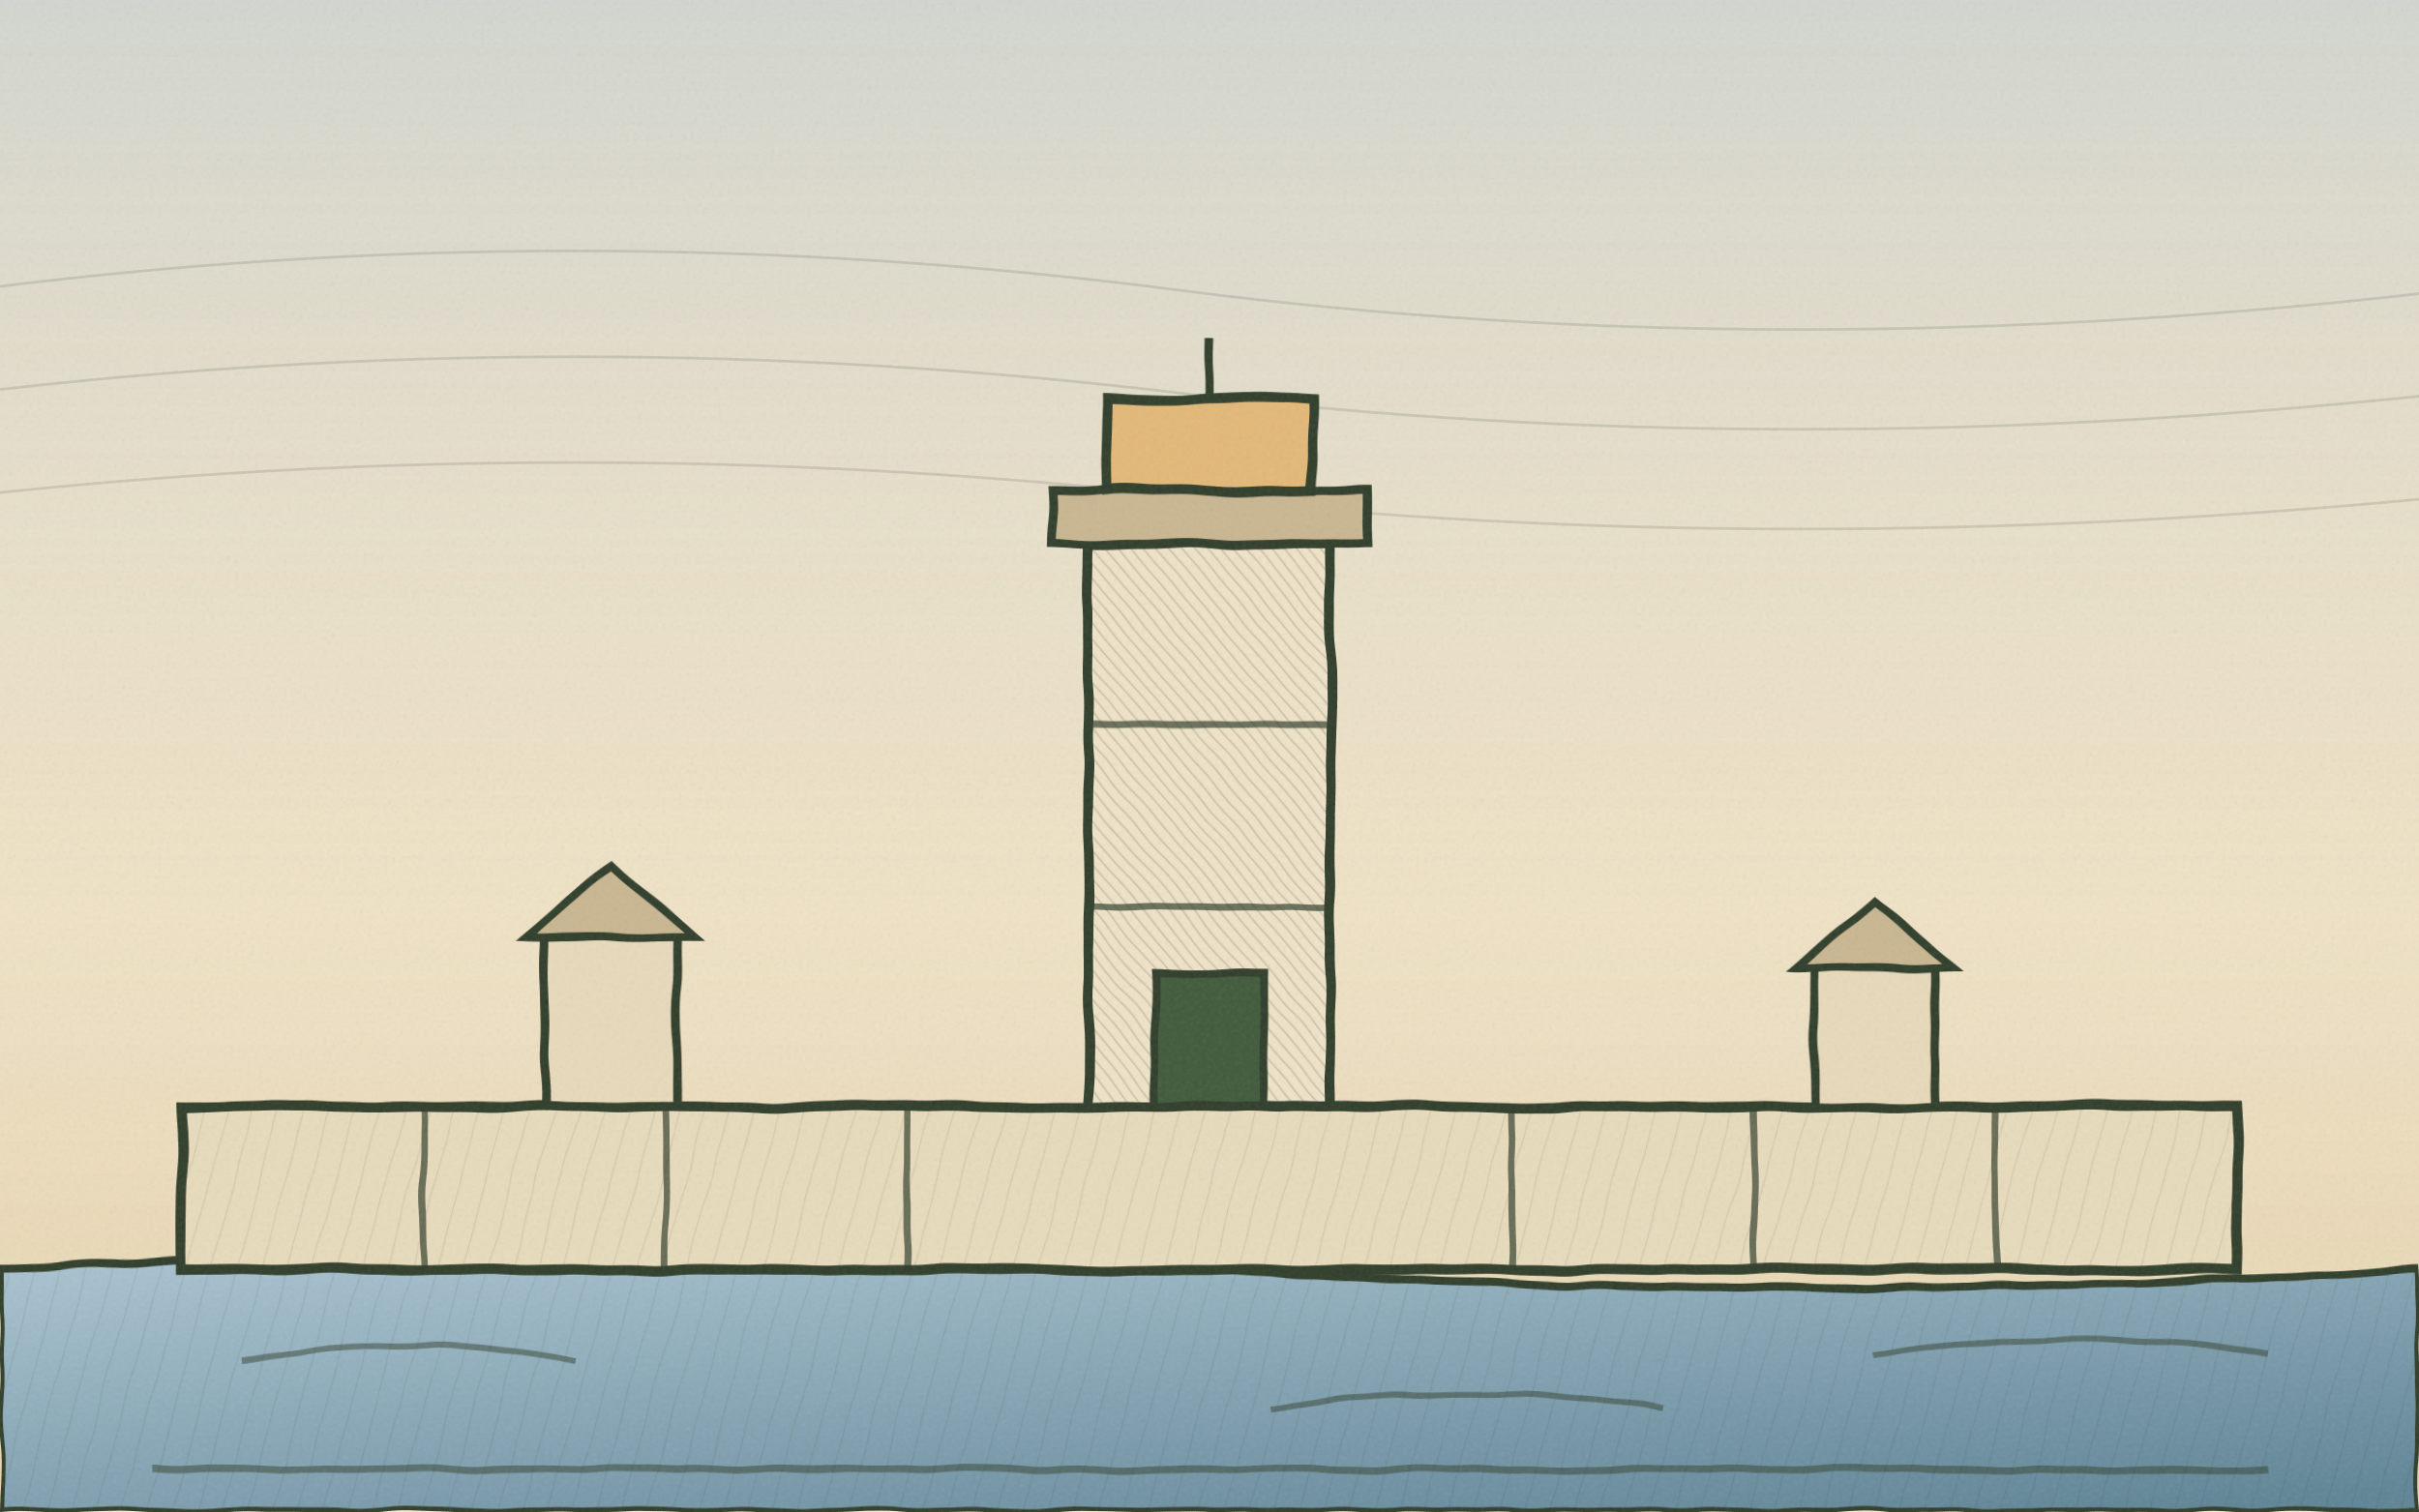
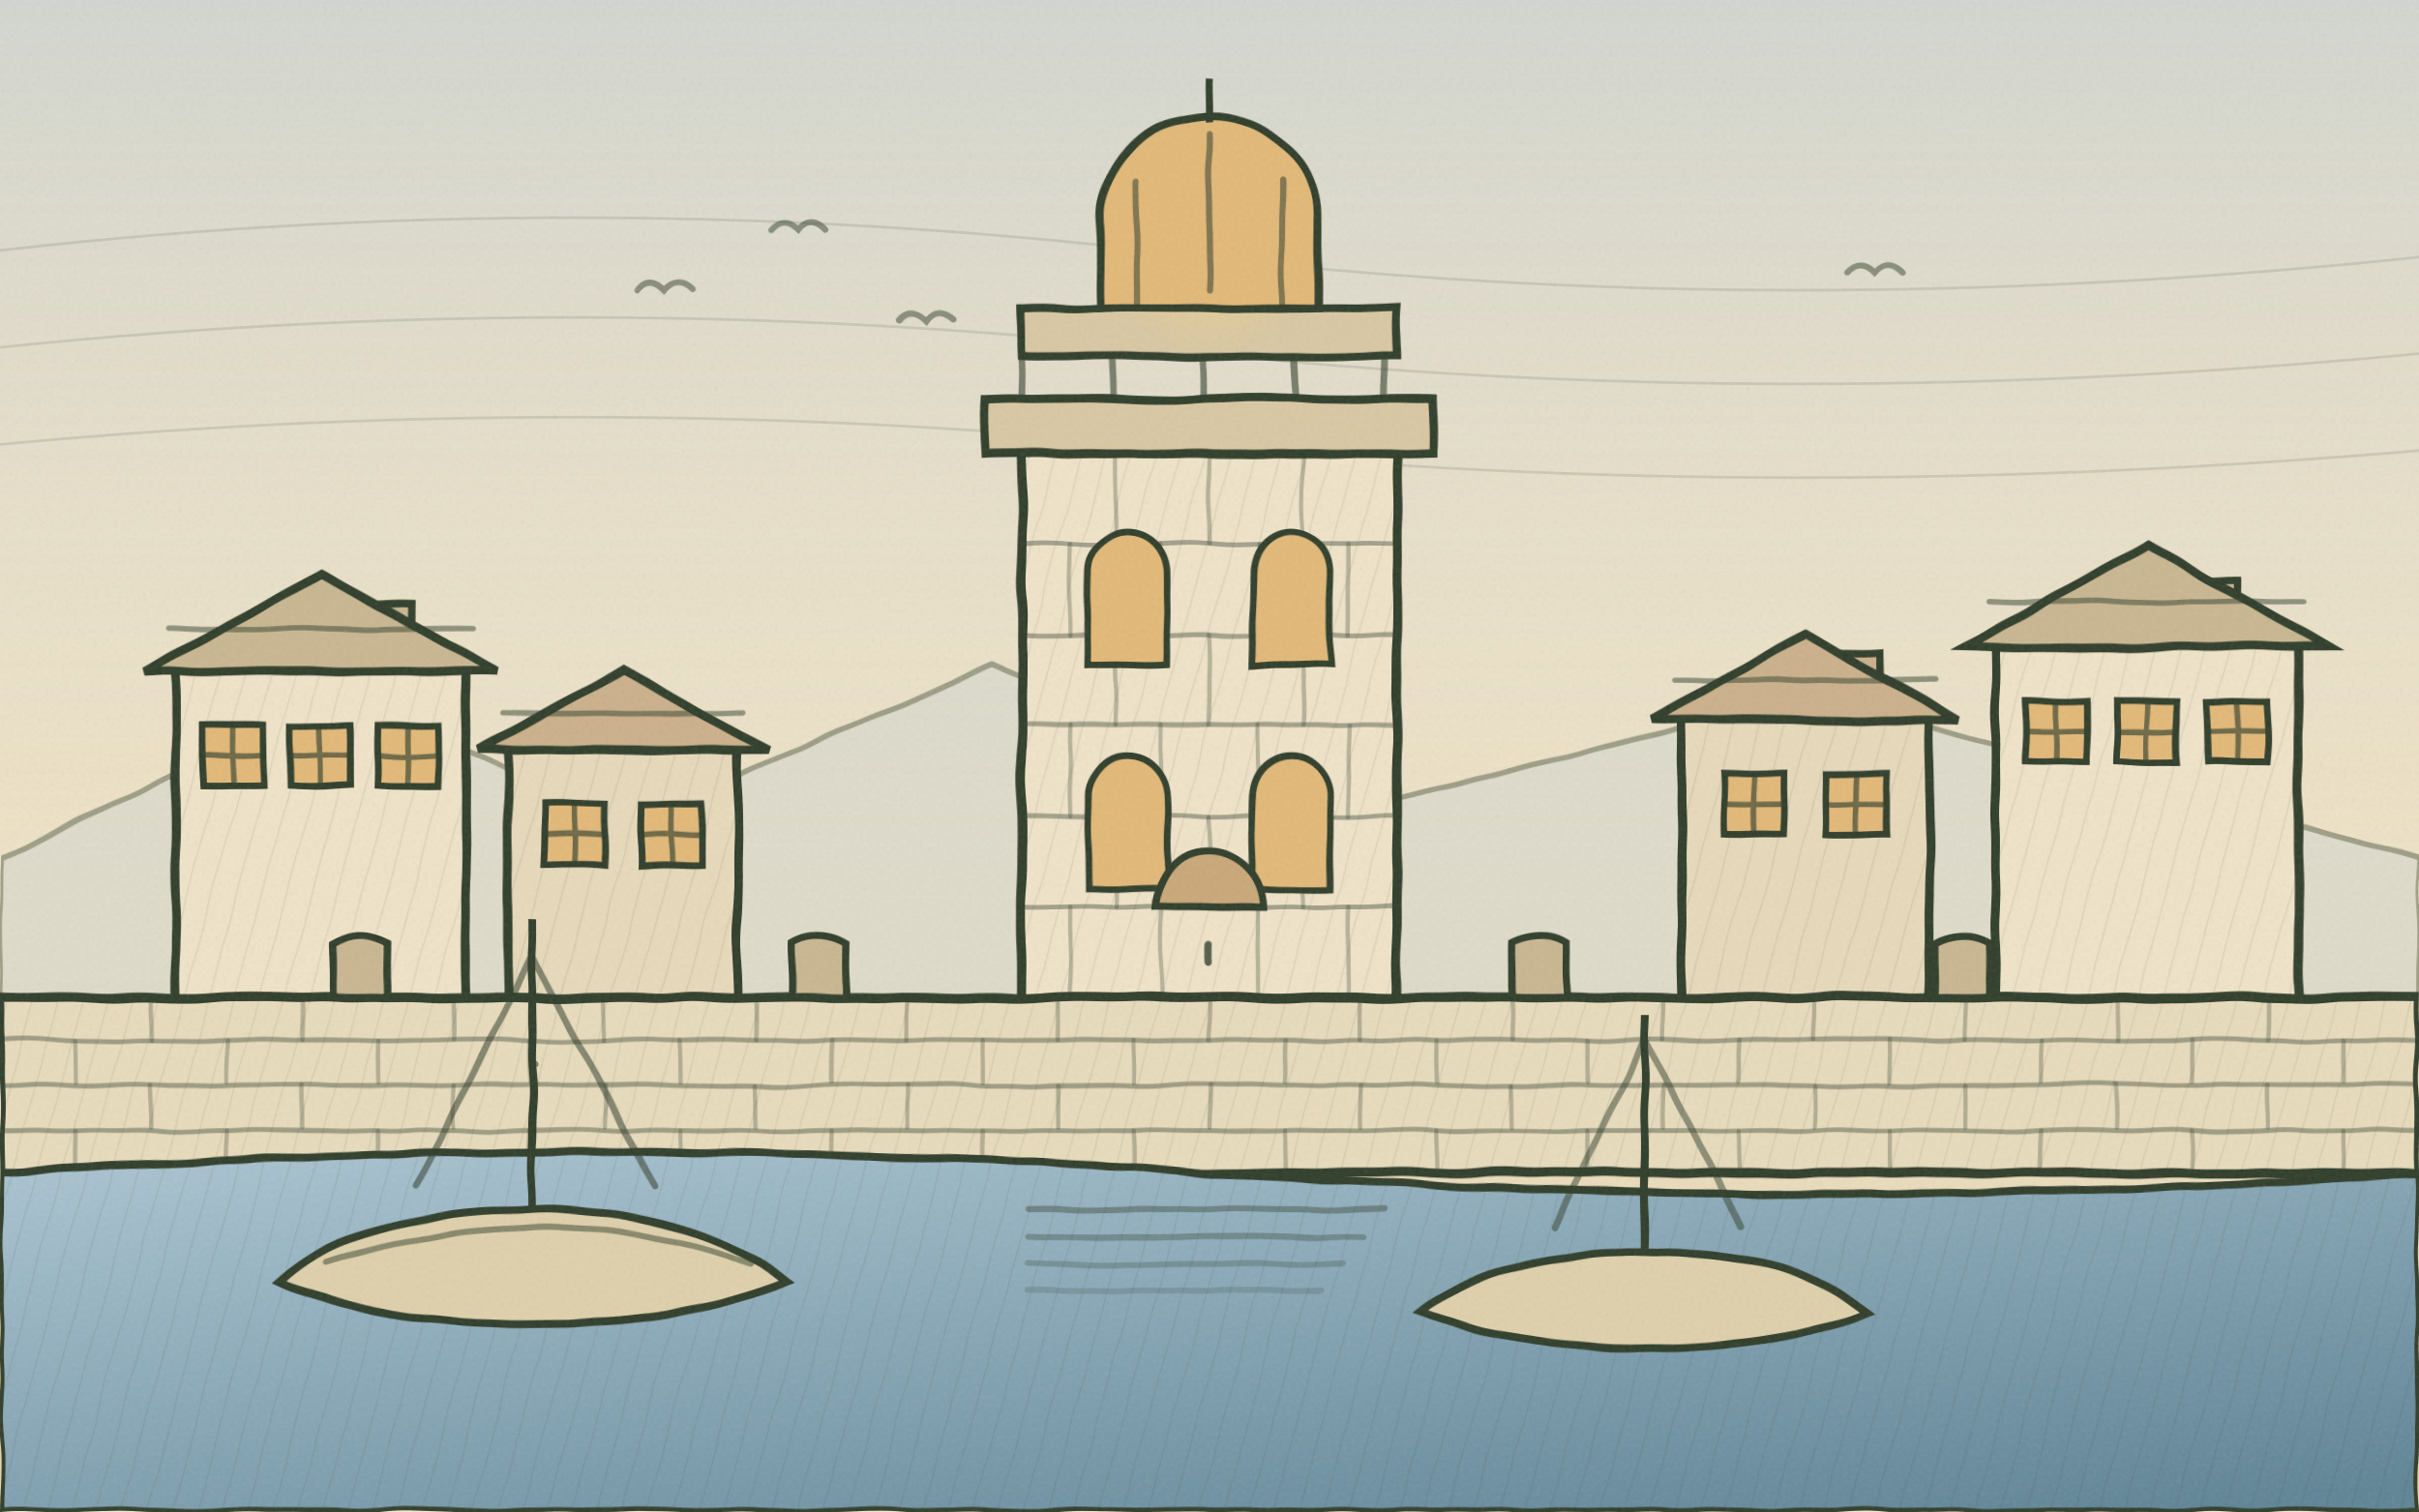
<svg xmlns="http://www.w3.org/2000/svg" viewBox="0 0 800 500">
  <defs>
    <linearGradient id="pap" x1="0" y1="0" x2="0" y2="1">
      <stop offset="0%" stop-color="#f7eeda" />
      <stop offset="60%" stop-color="#f1e5cb" />
      <stop offset="100%" stop-color="#e7d9ba" />
    </linearGradient>
    <linearGradient id="sky" x1="0" y1="0" x2="0" y2="1">
      <stop offset="0%" stop-color="#8aa6bb" stop-opacity=".34" />
      <stop offset="62%" stop-color="#e3cf9f" stop-opacity=".13" />
      <stop offset="100%" stop-color="#e2b877" stop-opacity=".20" />
    </linearGradient>
    <linearGradient id="ga" x1="0.1" y1="0" x2="0.9" y2="1">
      <stop offset="0%" stop-color="#a8c2cf" />
      <stop offset="100%" stop-color="#5f8496" />
    </linearGradient>
    <linearGradient id="gb" x1="0" y1="0" x2="1" y2="0">
      <stop offset="0%" stop-color="#f3e8cf" />
      <stop offset="58%" stop-color="#e8dbbc" />
      <stop offset="100%" stop-color="#c9b691" />
    </linearGradient>
+     <radialGradient id="glow" cx="0.5" cy="0.5" r="0.5">
+       <stop offset="0%" stop-color="#f4d489" stop-opacity=".85" />
+       <stop offset="100%" stop-color="#f4d489" stop-opacity="0" />
+     </radialGradient>
    <pattern id="hx" width="5" height="5" patternTransform="rotate(38)" patternUnits="userSpaceOnUse">
      <line x1="0" y1="0" x2="0" y2="5" stroke="#2f3d2a" stroke-width="1" opacity=".40" />
    </pattern>
    <pattern id="hx2" width="3.2" height="3.2" patternTransform="rotate(-40)" patternUnits="userSpaceOnUse">
      <line x1="0" y1="0" x2="0" y2="3.2" stroke="#2f3d2a" stroke-width="1" opacity=".48" />
    </pattern>
    <pattern id="hf" width="8" height="8" patternTransform="rotate(15)" patternUnits="userSpaceOnUse">
      <line x1="0" y1="0" x2="0" y2="8" stroke="#2f3d2a" stroke-width=".8" opacity=".20" />
    </pattern>
    <filter id="grain">
      <feTurbulence type="fractalNoise" baseFrequency="0.75" numOctaves="4" />
      <feColorMatrix type="saturate" values="0" />
      <feComponentTransfer>
        <feFuncA type="linear" slope="0.13" />
      </feComponentTransfer>
    </filter>
    <filter id="rough">
      <feTurbulence type="fractalNoise" baseFrequency="0.04" numOctaves="2" result="n" />
-       <feDisplacementMap in="SourceGraphic" in2="n" scale="2.4" xChannelSelector="R" yChannelSelector="G" />
+       <feDisplacementMap in="SourceGraphic" in2="n" scale="2.2" xChannelSelector="R" yChannelSelector="G" />
    </filter>
  </defs>
  <rect width="800" height="500" fill="url(#pap)" />
  <rect width="800" height="500" fill="url(#sky)" />
-   <g stroke="#2f3d2a" stroke-width=".9" opacity=".15" fill="none">
-     <path d="M-10 96q200-26 400 0t420 0M-10 130q200-24 400 0t420 0M-10 164q200-22 400 0t422 0" />
+   <g stroke="#2f3d2a" stroke-width=".9" opacity=".14" fill="none">
+     <path d="M-10 84q200-24 400 0t420 0M-10 116q200-22 400 0t420 0M-10 148q200-20 400 0t422 0" />
  </g>
  <g filter="url(#rough)">
-     <path d="M0 420q200-12 400 0t400 0V500H0z" fill="url(#ga)" stroke="#2f3d2a" stroke-width="2.6" />
-     <path d="M0 420q200-12 400 0t400 0V500H0z" fill="url(#hf)" stroke="none" opacity=".5" />
-     <g stroke="#2f3d2a" stroke-width="2" opacity=".5" fill="none">
-       <path d="M80 450q60-10 110 0M420 466q70-10 130 0M620 448q70-10 130 0" />
+     <path d="M0 284l112-54 96 42 120-52 118 48 154-38 200 54v54H0z" fill="#c9d2d2" stroke="#2f3d2a" stroke-width="1.8" opacity=".42" />
+     <path d="M58 330v-108h96v108z" fill="#efe3c8" stroke="#2f3d2a" stroke-width="2.8" />
+     <path d="M58 330v-108h96v108z" fill="url(#hf)" stroke="none" opacity=".5" />
+     <path d="M58 330v-108h96v108z" fill="none" stroke="#2f3d2a" stroke-width="2.8" />
+     <path d="M122 222v-22h14v22z" fill="#c9b691" stroke="#2f3d2a" stroke-width="2.4" />
+     <path d="M48 222l58-32 58 32z" fill="#c9b691" stroke="#2f3d2a" stroke-width="2.8" />
+     <path d="M56 208h100" fill="none" stroke="#2f3d2a" stroke-width="1.8" opacity=".5" stroke-linecap="round" />
+     <path d="M67 240h20v20h-20z" fill="#e2b877" stroke="#2f3d2a" stroke-width="2.2" />
+     <path d="M77 240v20M67 250h20" fill="none" stroke="#2f3d2a" stroke-width="1.8" opacity=".65" stroke-linecap="round" />
+     <path d="M96 240h20v20h-20z" fill="#e2b877" stroke="#2f3d2a" stroke-width="2.2" />
+     <path d="M106 240v20M96 250h20" fill="none" stroke="#2f3d2a" stroke-width="1.8" opacity=".65" stroke-linecap="round" />
+     <path d="M125 240h20v20h-20z" fill="#e2b877" stroke="#2f3d2a" stroke-width="2.2" />
+     <path d="M135 240v20M125 250h20" fill="none" stroke="#2f3d2a" stroke-width="1.8" opacity=".65" stroke-linecap="round" />
+     <path d="M168 330v-82h76v82z" fill="#e7d9ba" stroke="#2f3d2a" stroke-width="2.8" />
+     <path d="M168 330v-82h76v82z" fill="url(#hf)" stroke="none" opacity=".5" />
+     <path d="M168 330v-82h76v82z" fill="none" stroke="#2f3d2a" stroke-width="2.8" />
+     <path d="M158 248l48-26 48 26z" fill="#cbb08a" stroke="#2f3d2a" stroke-width="2.8" />
+     <path d="M166 236h80" fill="none" stroke="#2f3d2a" stroke-width="1.8" opacity=".5" stroke-linecap="round" />
+     <path d="M180 266h20v20h-20z" fill="#e2b877" stroke="#2f3d2a" stroke-width="2.2" />
+     <path d="M190 266v20M180 276h20" fill="none" stroke="#2f3d2a" stroke-width="1.8" opacity=".65" stroke-linecap="round" />
+     <path d="M212 266h20v20h-20z" fill="#e2b877" stroke="#2f3d2a" stroke-width="2.2" />
+     <path d="M222 266v20M212 276h20" fill="none" stroke="#2f3d2a" stroke-width="1.8" opacity=".65" stroke-linecap="round" />
+     <path d="M556 330v-92h82v92z" fill="#e7d9ba" stroke="#2f3d2a" stroke-width="2.8" />
+     <path d="M556 330v-92h82v92z" fill="url(#hf)" stroke="none" opacity=".5" />
+     <path d="M556 330v-92h82v92z" fill="none" stroke="#2f3d2a" stroke-width="2.8" />
+     <path d="M608 238v-22h14v22z" fill="#cbb08a" stroke="#2f3d2a" stroke-width="2.4" />
+     <path d="M546 238l51-28 51 28z" fill="#cbb08a" stroke="#2f3d2a" stroke-width="2.8" />
+     <path d="M554 225h86" fill="none" stroke="#2f3d2a" stroke-width="1.8" opacity=".5" stroke-linecap="round" />
+     <path d="M570 256h20v20h-20z" fill="#e2b877" stroke="#2f3d2a" stroke-width="2.2" />
+     <path d="M580 256v20M570 266h20" fill="none" stroke="#2f3d2a" stroke-width="1.8" opacity=".65" stroke-linecap="round" />
+     <path d="M604 256h20v20h-20z" fill="#e2b877" stroke="#2f3d2a" stroke-width="2.2" />
+     <path d="M614 256v20M604 266h20" fill="none" stroke="#2f3d2a" stroke-width="1.8" opacity=".65" stroke-linecap="round" />
+     <path d="M660 330v-116h100v116z" fill="#efe3c8" stroke="#2f3d2a" stroke-width="2.8" />
+     <path d="M660 330v-116h100v116z" fill="url(#hf)" stroke="none" opacity=".5" />
+     <path d="M660 330v-116h100v116z" fill="none" stroke="#2f3d2a" stroke-width="2.8" />
+     <path d="M726 214v-22h14v22z" fill="#c9b691" stroke="#2f3d2a" stroke-width="2.4" />
+     <path d="M650 214l60-34 60 34z" fill="#c9b691" stroke="#2f3d2a" stroke-width="2.8" />
+     <path d="M658 199h104" fill="none" stroke="#2f3d2a" stroke-width="1.8" opacity=".5" stroke-linecap="round" />
+     <path d="M670 232h20v20h-20z" fill="#e2b877" stroke="#2f3d2a" stroke-width="2.2" />
+     <path d="M680 232v20M670 242h20" fill="none" stroke="#2f3d2a" stroke-width="1.8" opacity=".65" stroke-linecap="round" />
+     <path d="M700 232h20v20h-20z" fill="#e2b877" stroke="#2f3d2a" stroke-width="2.2" />
+     <path d="M710 232v20M700 242h20" fill="none" stroke="#2f3d2a" stroke-width="1.8" opacity=".65" stroke-linecap="round" />
+     <path d="M730 232h20v20h-20z" fill="#e2b877" stroke="#2f3d2a" stroke-width="2.2" />
+     <path d="M740 232v20M730 242h20" fill="none" stroke="#2f3d2a" stroke-width="1.8" opacity=".65" stroke-linecap="round" />
+     <g>
+       <path d="M338 330V150h124v180z" fill="#efe3c8" stroke="#2f3d2a" stroke-width="3" />
+       <path d="M338 330V150h124v180z" fill="url(#hf)" stroke="none" opacity=".5" />
+       <path d="M338 330V150h124v180z" fill="none" stroke="#2f3d2a" stroke-width="3" />
+       <path d="M338 180h124" fill="none" stroke="#2f3d2a" stroke-width="1.6" opacity=".4" stroke-linecap="round" />
+       <path d="M338 210h124" fill="none" stroke="#2f3d2a" stroke-width="1.6" opacity=".4" stroke-linecap="round" />
+       <path d="M338 240h124" fill="none" stroke="#2f3d2a" stroke-width="1.6" opacity=".4" stroke-linecap="round" />
+       <path d="M338 270h124" fill="none" stroke="#2f3d2a" stroke-width="1.6" opacity=".4" stroke-linecap="round" />
+       <path d="M338 300h124" fill="none" stroke="#2f3d2a" stroke-width="1.6" opacity=".4" stroke-linecap="round" />
+       <path d="M369 150v30" fill="none" stroke="#2f3d2a" stroke-width="1.4" opacity=".3" stroke-linecap="round" />
+       <path d="M400 150v30" fill="none" stroke="#2f3d2a" stroke-width="1.4" opacity=".3" stroke-linecap="round" />
+       <path d="M431 150v30" fill="none" stroke="#2f3d2a" stroke-width="1.4" opacity=".3" stroke-linecap="round" />
+       <path d="M354 180v30" fill="none" stroke="#2f3d2a" stroke-width="1.4" opacity=".3" stroke-linecap="round" />
+       <path d="M384 180v30" fill="none" stroke="#2f3d2a" stroke-width="1.4" opacity=".3" stroke-linecap="round" />
+       <path d="M416 180v30" fill="none" stroke="#2f3d2a" stroke-width="1.4" opacity=".3" stroke-linecap="round" />
+       <path d="M446 180v30" fill="none" stroke="#2f3d2a" stroke-width="1.4" opacity=".3" stroke-linecap="round" />
+       <path d="M369 210v30" fill="none" stroke="#2f3d2a" stroke-width="1.4" opacity=".3" stroke-linecap="round" />
+       <path d="M400 210v30" fill="none" stroke="#2f3d2a" stroke-width="1.4" opacity=".3" stroke-linecap="round" />
+       <path d="M431 210v30" fill="none" stroke="#2f3d2a" stroke-width="1.4" opacity=".3" stroke-linecap="round" />
+       <path d="M354 240v30" fill="none" stroke="#2f3d2a" stroke-width="1.4" opacity=".3" stroke-linecap="round" />
+       <path d="M384 240v30" fill="none" stroke="#2f3d2a" stroke-width="1.4" opacity=".3" stroke-linecap="round" />
+       <path d="M416 240v30" fill="none" stroke="#2f3d2a" stroke-width="1.4" opacity=".3" stroke-linecap="round" />
+       <path d="M446 240v30" fill="none" stroke="#2f3d2a" stroke-width="1.4" opacity=".3" stroke-linecap="round" />
+       <path d="M369 270v30" fill="none" stroke="#2f3d2a" stroke-width="1.4" opacity=".3" stroke-linecap="round" />
+       <path d="M400 270v30" fill="none" stroke="#2f3d2a" stroke-width="1.4" opacity=".3" stroke-linecap="round" />
+       <path d="M431 270v30" fill="none" stroke="#2f3d2a" stroke-width="1.4" opacity=".3" stroke-linecap="round" />
+       <path d="M354 300v30" fill="none" stroke="#2f3d2a" stroke-width="1.4" opacity=".3" stroke-linecap="round" />
+       <path d="M384 300v30" fill="none" stroke="#2f3d2a" stroke-width="1.4" opacity=".3" stroke-linecap="round" />
+       <path d="M416 300v30" fill="none" stroke="#2f3d2a" stroke-width="1.4" opacity=".3" stroke-linecap="round" />
+       <path d="M446 300v30" fill="none" stroke="#2f3d2a" stroke-width="1.4" opacity=".3" stroke-linecap="round" />
+       <path d="M360 220v-31a13 13 0 0 1 26 0v31z" fill="#e2b877" stroke="#2f3d2a" stroke-width="2.2" />
+       <path d="M414 220v-31a13 13 0 0 1 26 0v31z" fill="#e2b877" stroke="#2f3d2a" stroke-width="2.2" />
+       <path d="M360 294v-31a13 13 0 0 1 26 0v31z" fill="#e2b877" stroke="#2f3d2a" stroke-width="2.2" />
+       <path d="M414 294v-31a13 13 0 0 1 26 0v31z" fill="#e2b877" stroke="#2f3d2a" stroke-width="2.2" />
+       <path d="M326 150h148v-18H326z" fill="#d9c7a2" stroke="#2f3d2a" stroke-width="2.8" />
+       <path d="M338 132v-14M368 132v-14M398 132v-14M428 132v-14M458 132v-14" fill="none" stroke="#2f3d2a" stroke-width="2.2" opacity=".6" stroke-linecap="round" />
+       <path d="M338 118h124v-16H338z" fill="#d9c7a2" stroke="#2f3d2a" stroke-width="2.6" />
+       <circle cx="400" cy="76" r="40" fill="url(#glow)" />
+       <path d="M364 102V74a36 36 0 0 1 72 0v28z" fill="#e2b877" stroke="#2f3d2a" stroke-width="2.6" />
+       <path d="M400 44v52M376 60v42M424 60v42" fill="none" stroke="#2f3d2a" stroke-width="2" opacity=".55" stroke-linecap="round" />
+       <path d="M400 40v-14" fill="none" stroke="#2f3d2a" stroke-width="2.4" />
+       <path d="M382 300a18 18 0 0 1 36 0z" fill="#c9a878" stroke="#2f3d2a" stroke-width="2.4" />
+       <path d="M400 318v-6" fill="none" stroke="#2f3d2a" stroke-width="2.4" opacity=".8" stroke-linecap="round" />
    </g>
-     <path d="M60 420V366h680v54z" fill="#e8dbbc" stroke="#2f3d2a" stroke-width="3.2" />
-     <path d="M60 420V366h680v54z" fill="url(#hf)" stroke="none" opacity=".55" />
-     <path d="M60 420V366h680v54z" fill="none" stroke="#2f3d2a" stroke-width="3.2" />
-     <g stroke="#2f3d2a" stroke-width="2.2" fill="none" opacity=".7">
-       <path d="M140 366v54M220 366v54M300 366v54M500 366v54M580 366v54M660 366v54" />
+     <path d="M0 388V330h800v58z" fill="#e8dbbc" stroke="#2f3d2a" stroke-width="3" />
+     <path d="M0 388V330h800v58z" fill="url(#hf)" stroke="none" opacity=".5" />
+     <path d="M0 344h800" fill="none" stroke="#2f3d2a" stroke-width="1.6" opacity=".4" stroke-linecap="round" />
+     <path d="M0 359h800" fill="none" stroke="#2f3d2a" stroke-width="1.6" opacity=".4" stroke-linecap="round" />
+     <path d="M0 374h800" fill="none" stroke="#2f3d2a" stroke-width="1.6" opacity=".4" stroke-linecap="round" />
+     <path d="M50 330v14" fill="none" stroke="#2f3d2a" stroke-width="1.4" opacity=".3" stroke-linecap="round" />
+     <path d="M100 330v14" fill="none" stroke="#2f3d2a" stroke-width="1.4" opacity=".3" stroke-linecap="round" />
+     <path d="M150 330v14" fill="none" stroke="#2f3d2a" stroke-width="1.4" opacity=".3" stroke-linecap="round" />
+     <path d="M200 330v14" fill="none" stroke="#2f3d2a" stroke-width="1.4" opacity=".3" stroke-linecap="round" />
+     <path d="M250 330v14" fill="none" stroke="#2f3d2a" stroke-width="1.4" opacity=".3" stroke-linecap="round" />
+     <path d="M300 330v14" fill="none" stroke="#2f3d2a" stroke-width="1.4" opacity=".3" stroke-linecap="round" />
+     <path d="M350 330v14" fill="none" stroke="#2f3d2a" stroke-width="1.4" opacity=".3" stroke-linecap="round" />
+     <path d="M400 330v14" fill="none" stroke="#2f3d2a" stroke-width="1.4" opacity=".3" stroke-linecap="round" />
+     <path d="M450 330v14" fill="none" stroke="#2f3d2a" stroke-width="1.4" opacity=".3" stroke-linecap="round" />
+     <path d="M500 330v14" fill="none" stroke="#2f3d2a" stroke-width="1.4" opacity=".3" stroke-linecap="round" />
+     <path d="M550 330v14" fill="none" stroke="#2f3d2a" stroke-width="1.4" opacity=".3" stroke-linecap="round" />
+     <path d="M600 330v14" fill="none" stroke="#2f3d2a" stroke-width="1.4" opacity=".3" stroke-linecap="round" />
+     <path d="M650 330v14" fill="none" stroke="#2f3d2a" stroke-width="1.4" opacity=".3" stroke-linecap="round" />
+     <path d="M700 330v14" fill="none" stroke="#2f3d2a" stroke-width="1.4" opacity=".3" stroke-linecap="round" />
+     <path d="M750 330v14" fill="none" stroke="#2f3d2a" stroke-width="1.4" opacity=".3" stroke-linecap="round" />
+     <path d="M25 344v14" fill="none" stroke="#2f3d2a" stroke-width="1.4" opacity=".3" stroke-linecap="round" />
+     <path d="M75 344v14" fill="none" stroke="#2f3d2a" stroke-width="1.4" opacity=".3" stroke-linecap="round" />
+     <path d="M125 344v14" fill="none" stroke="#2f3d2a" stroke-width="1.4" opacity=".3" stroke-linecap="round" />
+     <path d="M175 344v14" fill="none" stroke="#2f3d2a" stroke-width="1.4" opacity=".3" stroke-linecap="round" />
+     <path d="M225 344v14" fill="none" stroke="#2f3d2a" stroke-width="1.4" opacity=".3" stroke-linecap="round" />
+     <path d="M275 344v14" fill="none" stroke="#2f3d2a" stroke-width="1.4" opacity=".3" stroke-linecap="round" />
+     <path d="M325 344v14" fill="none" stroke="#2f3d2a" stroke-width="1.4" opacity=".3" stroke-linecap="round" />
+     <path d="M375 344v14" fill="none" stroke="#2f3d2a" stroke-width="1.4" opacity=".3" stroke-linecap="round" />
+     <path d="M425 344v14" fill="none" stroke="#2f3d2a" stroke-width="1.4" opacity=".3" stroke-linecap="round" />
+     <path d="M475 344v14" fill="none" stroke="#2f3d2a" stroke-width="1.4" opacity=".3" stroke-linecap="round" />
+     <path d="M525 344v14" fill="none" stroke="#2f3d2a" stroke-width="1.4" opacity=".3" stroke-linecap="round" />
+     <path d="M575 344v14" fill="none" stroke="#2f3d2a" stroke-width="1.4" opacity=".3" stroke-linecap="round" />
+     <path d="M625 344v14" fill="none" stroke="#2f3d2a" stroke-width="1.4" opacity=".3" stroke-linecap="round" />
+     <path d="M675 344v14" fill="none" stroke="#2f3d2a" stroke-width="1.4" opacity=".3" stroke-linecap="round" />
+     <path d="M725 344v14" fill="none" stroke="#2f3d2a" stroke-width="1.4" opacity=".3" stroke-linecap="round" />
+     <path d="M775 344v14" fill="none" stroke="#2f3d2a" stroke-width="1.4" opacity=".3" stroke-linecap="round" />
+     <path d="M50 359v14" fill="none" stroke="#2f3d2a" stroke-width="1.4" opacity=".3" stroke-linecap="round" />
+     <path d="M100 359v14" fill="none" stroke="#2f3d2a" stroke-width="1.4" opacity=".3" stroke-linecap="round" />
+     <path d="M150 359v14" fill="none" stroke="#2f3d2a" stroke-width="1.4" opacity=".3" stroke-linecap="round" />
+     <path d="M200 359v14" fill="none" stroke="#2f3d2a" stroke-width="1.4" opacity=".3" stroke-linecap="round" />
+     <path d="M250 359v14" fill="none" stroke="#2f3d2a" stroke-width="1.4" opacity=".3" stroke-linecap="round" />
+     <path d="M300 359v14" fill="none" stroke="#2f3d2a" stroke-width="1.4" opacity=".3" stroke-linecap="round" />
+     <path d="M350 359v14" fill="none" stroke="#2f3d2a" stroke-width="1.4" opacity=".3" stroke-linecap="round" />
+     <path d="M400 359v14" fill="none" stroke="#2f3d2a" stroke-width="1.4" opacity=".3" stroke-linecap="round" />
+     <path d="M450 359v14" fill="none" stroke="#2f3d2a" stroke-width="1.4" opacity=".3" stroke-linecap="round" />
+     <path d="M500 359v14" fill="none" stroke="#2f3d2a" stroke-width="1.4" opacity=".3" stroke-linecap="round" />
+     <path d="M550 359v14" fill="none" stroke="#2f3d2a" stroke-width="1.4" opacity=".3" stroke-linecap="round" />
+     <path d="M600 359v14" fill="none" stroke="#2f3d2a" stroke-width="1.4" opacity=".3" stroke-linecap="round" />
+     <path d="M650 359v14" fill="none" stroke="#2f3d2a" stroke-width="1.4" opacity=".3" stroke-linecap="round" />
+     <path d="M700 359v14" fill="none" stroke="#2f3d2a" stroke-width="1.4" opacity=".3" stroke-linecap="round" />
+     <path d="M750 359v14" fill="none" stroke="#2f3d2a" stroke-width="1.4" opacity=".3" stroke-linecap="round" />
+     <path d="M25 374v14" fill="none" stroke="#2f3d2a" stroke-width="1.4" opacity=".3" stroke-linecap="round" />
+     <path d="M75 374v14" fill="none" stroke="#2f3d2a" stroke-width="1.4" opacity=".3" stroke-linecap="round" />
+     <path d="M125 374v14" fill="none" stroke="#2f3d2a" stroke-width="1.4" opacity=".3" stroke-linecap="round" />
+     <path d="M175 374v14" fill="none" stroke="#2f3d2a" stroke-width="1.4" opacity=".3" stroke-linecap="round" />
+     <path d="M225 374v14" fill="none" stroke="#2f3d2a" stroke-width="1.4" opacity=".3" stroke-linecap="round" />
+     <path d="M275 374v14" fill="none" stroke="#2f3d2a" stroke-width="1.4" opacity=".3" stroke-linecap="round" />
+     <path d="M325 374v14" fill="none" stroke="#2f3d2a" stroke-width="1.4" opacity=".3" stroke-linecap="round" />
+     <path d="M375 374v14" fill="none" stroke="#2f3d2a" stroke-width="1.4" opacity=".3" stroke-linecap="round" />
+     <path d="M425 374v14" fill="none" stroke="#2f3d2a" stroke-width="1.4" opacity=".3" stroke-linecap="round" />
+     <path d="M475 374v14" fill="none" stroke="#2f3d2a" stroke-width="1.4" opacity=".3" stroke-linecap="round" />
+     <path d="M525 374v14" fill="none" stroke="#2f3d2a" stroke-width="1.4" opacity=".3" stroke-linecap="round" />
+     <path d="M575 374v14" fill="none" stroke="#2f3d2a" stroke-width="1.4" opacity=".3" stroke-linecap="round" />
+     <path d="M625 374v14" fill="none" stroke="#2f3d2a" stroke-width="1.4" opacity=".3" stroke-linecap="round" />
+     <path d="M675 374v14" fill="none" stroke="#2f3d2a" stroke-width="1.4" opacity=".3" stroke-linecap="round" />
+     <path d="M725 374v14" fill="none" stroke="#2f3d2a" stroke-width="1.4" opacity=".3" stroke-linecap="round" />
+     <path d="M775 374v14" fill="none" stroke="#2f3d2a" stroke-width="1.4" opacity=".3" stroke-linecap="round" />
+     <path d="M0 388V330h800v58z" fill="none" stroke="#2f3d2a" stroke-width="3" />
+     <path d="M110 330v-18q9-5 18 0v18z" fill="#c9b691" stroke="#2f3d2a" stroke-width="2.4" />
+     <path d="M262 330v-18q9-5 18 0v18z" fill="#c9b691" stroke="#2f3d2a" stroke-width="2.4" />
+     <path d="M500 330v-18q9-5 18 0v18z" fill="#c9b691" stroke="#2f3d2a" stroke-width="2.4" />
+     <path d="M640 330v-18q9-5 18 0v18z" fill="#c9b691" stroke="#2f3d2a" stroke-width="2.4" />
+     <path d="M296 388h56v12h-56zM282 400h70v12h-70zM268 412h84v12h-84z" fill="#d9c7a2" stroke="#2f3d2a" stroke-width="2.4" />
+     <path d="M0 388q200-14 400 0t400 0V500H0z" fill="url(#ga)" stroke="#2f3d2a" stroke-width="2.6" />
+     <path d="M0 388q200-14 400 0t400 0V500H0z" fill="url(#hf)" stroke="none" opacity=".5" />
+     <path d="M60 428q53-9 1060" fill="none" stroke="#2f3d2a" stroke-width="2" opacity=".45" stroke-linecap="round" />
+     <path d="M390 448q59-9 1180" fill="none" stroke="#2f3d2a" stroke-width="2" opacity=".45" stroke-linecap="round" />
+     <path d="M620 426q60-9 1200" fill="none" stroke="#2f3d2a" stroke-width="2" opacity=".45" stroke-linecap="round" />
+     <g>
+       <path d="M92 424q30-24 84-24t84 24q-34 14-84 14t-84-14z" fill="#dfd0ab" stroke="#2f3d2a" stroke-width="2.6" />
+       <path d="M108 418q36-12 72-12t68 12" fill="none" stroke="#2f3d2a" stroke-width="2" opacity=".5" stroke-linecap="round" />
+       <path d="M176 400v-96" fill="none" stroke="#2f3d2a" stroke-width="2.6" />
+       <path d="M176 316l40 76M176 316l-38 76M176 352h1" fill="none" stroke="#2f3d2a" stroke-width="2.2" opacity=".55" stroke-linecap="round" />
    </g>
    <g>
-       <path d="M360 366V180h80v186z" fill="#efe3c8" stroke="#2f3d2a" stroke-width="3.2" />
-       <path d="M360 366V180h80v186z" fill="url(#hx2)" stroke="none" opacity=".42" />
-       <path d="M360 366V180h80v186z" fill="none" stroke="#2f3d2a" stroke-width="3.2" />
-       <path d="M348 180h104v-18H348z" fill="#c9b691" stroke="#2f3d2a" stroke-width="2.8" />
-       <path d="M366 162V132h68v30z" fill="#e2b877" stroke="#2f3d2a" stroke-width="3.2" />
-       <path d="M366 162V132h68v30z" fill="none" stroke="#2f3d2a" stroke-width="3.2" />
-       <path d="M400 132v-20" fill="none" stroke="#2f3d2a" stroke-width="2.8" />
-       <g stroke="#2f3d2a" stroke-width="2.2" fill="none" opacity=".7">
-         <path d="M360 240h80M360 300h80" />
-       </g>
-       <path d="M382 366v-44h36v44z" fill="#3f5a3a" stroke="#2f3d2a" stroke-width="2.6" />
+       <path d="M470 434q26-20 74-20t74 20q-30 12-74 12t-74-12z" fill="#dfd0ab" stroke="#2f3d2a" stroke-width="2.6" />
+       <path d="M544 414v-78" fill="none" stroke="#2f3d2a" stroke-width="2.6" />
+       <path d="M544 344l32 62M544 344l-30 62" fill="none" stroke="#2f3d2a" stroke-width="2.2" opacity=".5" stroke-linecap="round" />
    </g>
-     <g>
-       <path d="M180 366v-56h44v56z" fill="#e7d9ba" stroke="#2f3d2a" stroke-width="2.8" />
-       <path d="M174 310l28-24 28 24z" fill="#c9b691" stroke="#2f3d2a" stroke-width="2.6" />
-     </g>
-     <g>
-       <path d="M600 366v-46h40v46z" fill="#e7d9ba" stroke="#2f3d2a" stroke-width="2.8" />
-       <path d="M594 320l26-22 26 22z" fill="#c9b691" stroke="#2f3d2a" stroke-width="2.6" />
-     </g>
-     <path d="M50 486h700" stroke="#2f3d2a" stroke-width="2.4" opacity=".5" />
+     <path d="M340 400h118" fill="none" stroke="#2f3d2a" stroke-width="2" opacity="0.4" stroke-linecap="round" />
+     <path d="M340 409h111" fill="none" stroke="#2f3d2a" stroke-width="2" opacity="0.33" stroke-linecap="round" />
+     <path d="M340 418h104" fill="none" stroke="#2f3d2a" stroke-width="2" opacity="0.26" stroke-linecap="round" />
+     <path d="M340 427h97" fill="none" stroke="#2f3d2a" stroke-width="2" opacity="0.19" stroke-linecap="round" />
+     <path d="M211 96q4-5 9 0q4-5 9 0" fill="none" stroke="#2f3d2a" stroke-width="2" opacity=".5" stroke-linecap="round" />
+     <path d="M255 76q4-5 9 0q4-5 9 0" fill="none" stroke="#2f3d2a" stroke-width="2" opacity=".5" stroke-linecap="round" />
+     <path d="M297 106q4-5 9 0q4-5 9 0" fill="none" stroke="#2f3d2a" stroke-width="2" opacity=".5" stroke-linecap="round" />
+     <path d="M611 90q4-5 9 0q4-5 9 0" fill="none" stroke="#2f3d2a" stroke-width="2" opacity=".5" stroke-linecap="round" />
  </g>
  <rect width="800" height="500" filter="url(#grain)" opacity=".75" />
</svg>
